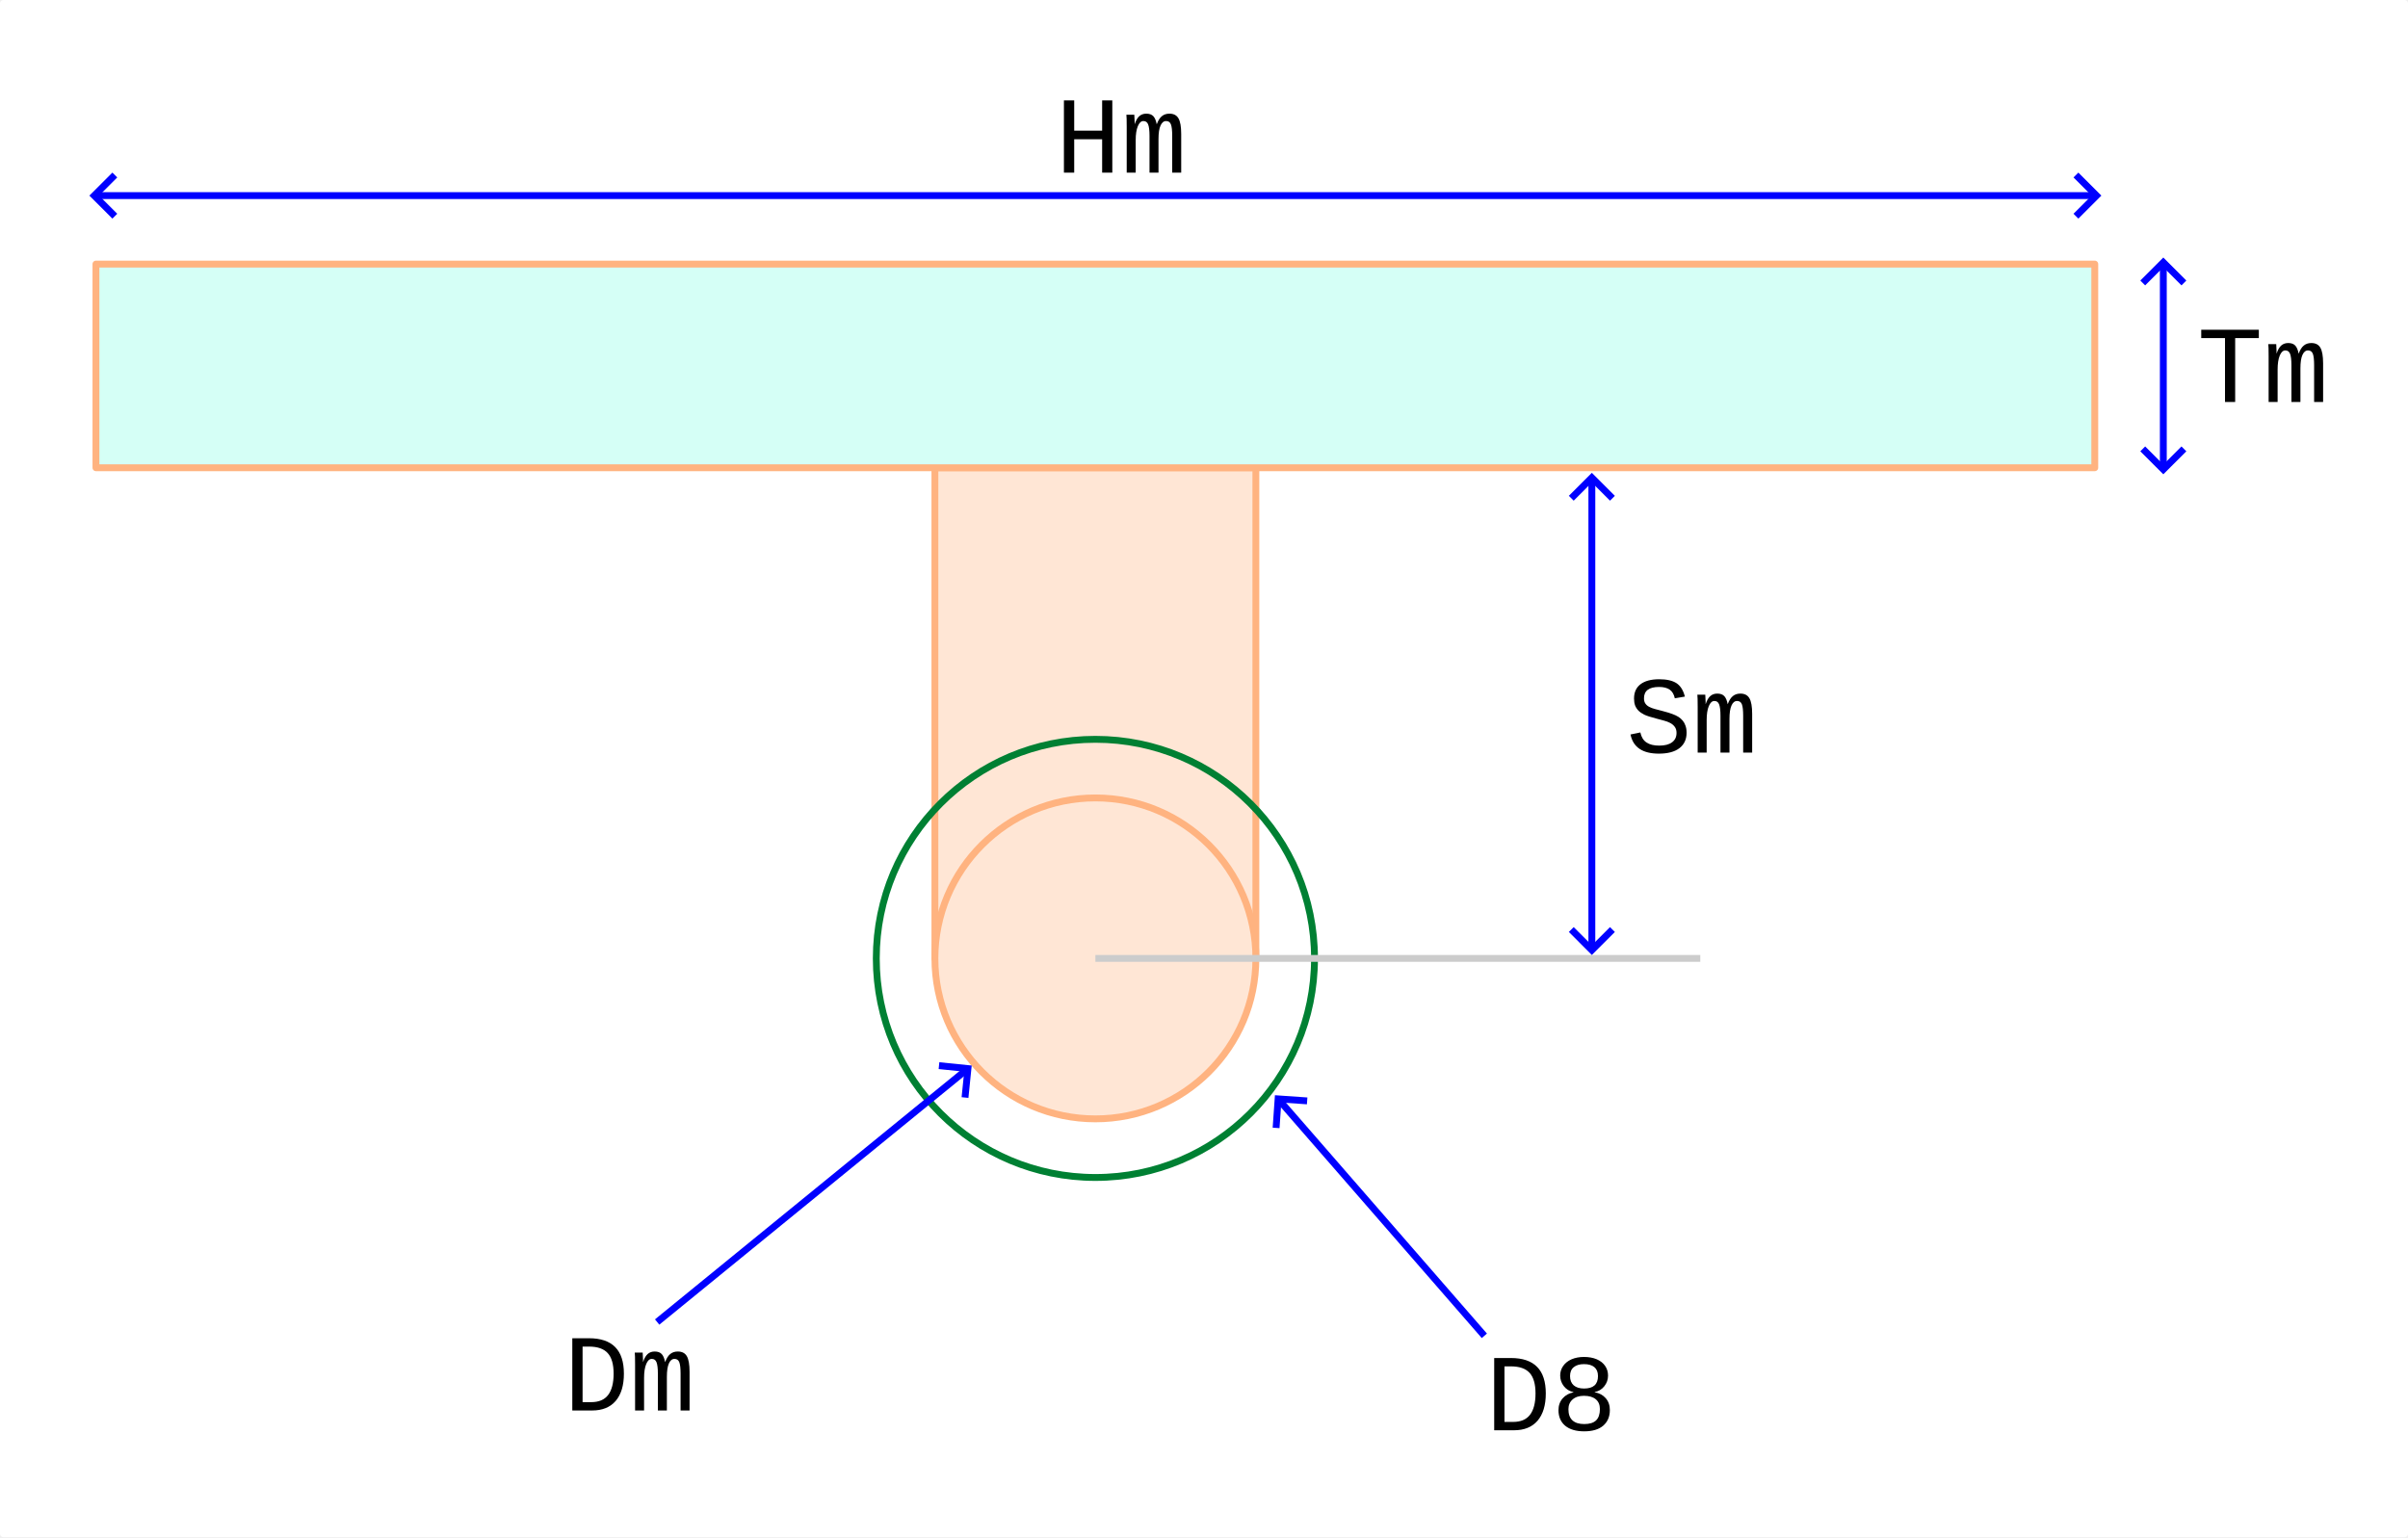
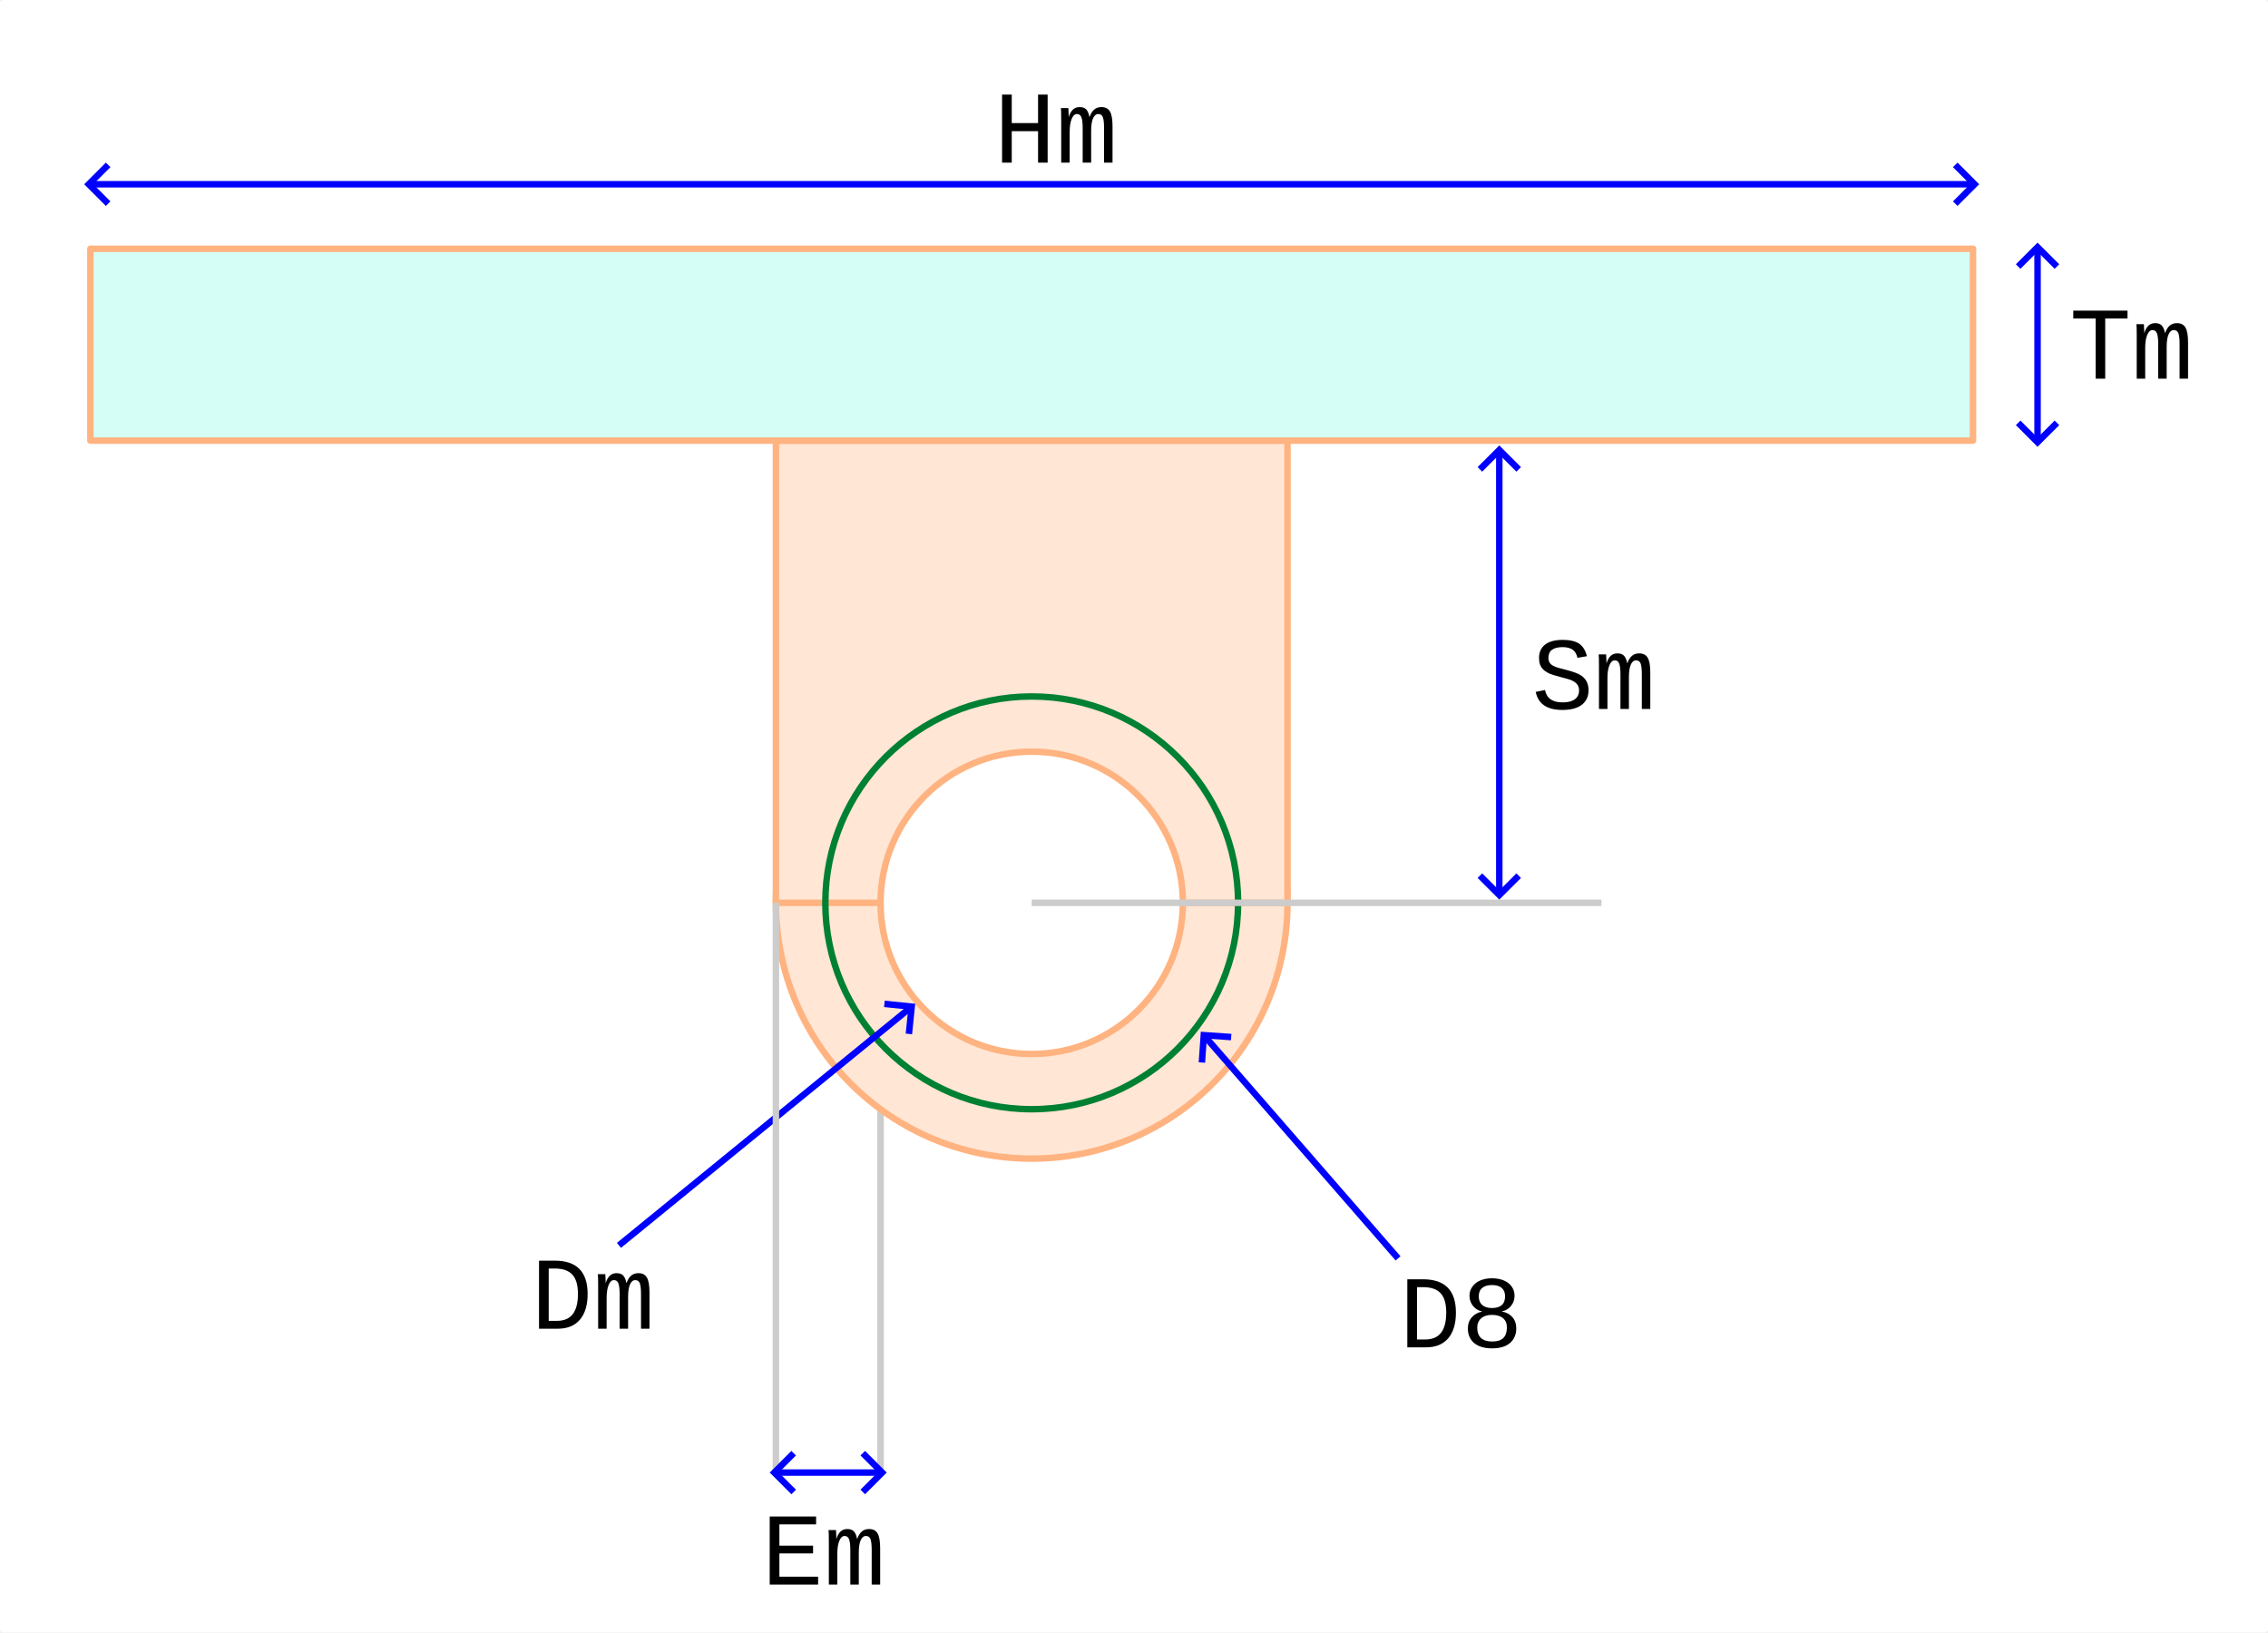
- <svg xmlns="http://www.w3.org/2000/svg" width="351.479" height="224.399" viewBox="0 0 92.996 59.372" version="1.1" id="svg1">
+ <svg xmlns="http://www.w3.org/2000/svg" width="351.479" height="252.976" viewBox="0 0 92.996 66.933" version="1.1" id="svg1">
  <defs id="defs1">
+     <rect x="436.486" y="2123.359" width="53.421" height="43.321" id="rect62" />
    <rect x="429.386" y="1992.759" width="59.885" height="43.958" id="rect55" />
    <rect x="347.318" y="2037.889" width="56.76" height="37.01" id="rect53" />
    <rect x="204.517" y="2034.356" width="45.498" height="36.939" id="rect52" />
    <rect x="388.312" y="1985.304" width="54.321" height="39.142" id="rect51" />
    <rect x="236.501" y="1811.82" width="63.499" height="54.057" id="rect50" />
    <marker style="overflow:visible" id="ArrowWide" refX="0" refY="0" orient="auto-start-reverse" markerWidth="1" markerHeight="1" viewBox="0 0 1 1" preserveAspectRatio="xMidYMid">
      <path style="fill:none;stroke:context-stroke;stroke-width:1;stroke-linecap:butt" d="M 3,-3 0,0 3,3" transform="rotate(180,0.125,0)" id="path12" />
    </marker>
    <marker style="overflow:visible" id="ArrowWide-9" refX="0" refY="0" orient="auto-start-reverse" markerWidth="1" markerHeight="1" viewBox="0 0 1 1" preserveAspectRatio="xMidYMid">
      <path style="fill:none;stroke:context-stroke;stroke-width:1;stroke-linecap:butt" d="M 3,-3 0,0 3,3" transform="rotate(180,0.125,0)" id="path12-88" />
    </marker>
  </defs>
  <g id="layer1" transform="translate(-34.45437,-488.1279)">
-     <rect style="fill:#ffffff;stroke:#ffffff;stroke-width:0.265;stroke-linejoin:round;stroke-dasharray:none" id="rect56" width="92.731" height="59.108" x="34.587" y="488.26" />
-     <rect style="fill:#ffe6d5;stroke:#ffb380;stroke-width:0.265;stroke-linejoin:round;stroke-dasharray:none" id="rect49" width="12.396" height="18.951" x="70.56" y="506.195" />
+     <rect style="fill:#ffffff;stroke:#ffffff;stroke-width:0.265;stroke-linejoin:round;stroke-dasharray:none" id="rect56" width="92.731" height="66.669" x="34.587" y="488.26" />
+     <path style="fill:none;stroke:#cccccc;stroke-width:0.265;stroke-linejoin:round;stroke-dasharray:none" d="m 70.56,525.146 v 23.361" id="path53-1-3" />
+     <circle style="fill:#ffe6d5;stroke:#ffb380;stroke-width:0.265;stroke-linejoin:round;stroke-dasharray:none" id="path48-3" cx="76.758" cy="525.146" r="10.489" />
+     <rect style="fill:#ffe6d5;stroke:#ffb380;stroke-width:0.265;stroke-linejoin:round;stroke-dasharray:none" id="rect49" width="20.977" height="18.951" x="66.269" y="506.195" />
    <rect style="fill:#d5fff6;stroke:#ffb380;stroke-width:0.265;stroke-linejoin:round;stroke-dasharray:none" id="rect49-3" width="77.194" height="7.866" x="38.16" y="498.328" />
-     <circle style="fill:#ffe6d5;stroke:#ffb380;stroke-width:0.265;stroke-linejoin:round;stroke-dasharray:none" id="path48" cx="76.758" cy="525.146" r="6.198" />
+     <circle style="fill:#ffffff;stroke:#ffb380;stroke-width:0.265;stroke-linejoin:round;stroke-dasharray:none" id="path48" cx="76.758" cy="525.146" r="6.198" />
    <circle style="fill:none;stroke:#008033;stroke-width:0.265;stroke-linejoin:round;stroke-dasharray:none" id="path48-1" cx="76.758" cy="525.146" r="8.462" />
    <path style="fill:none;stroke:#0000ff;stroke-width:0.265;stroke-linejoin:round;stroke-dasharray:none;marker-start:url(#ArrowWide);marker-end:url(#ArrowWide)" d="M 38.16,495.683 H 115.355" id="path49" />
-     <text xml:space="preserve" transform="matrix(0.2645833,0,0,0.2645833,12.63402,11.65118)" id="text49" style="font-size:16px;line-height:normal;font-family:'Liberation Mono';-inkscape-font-specification:'Liberation Mono';text-decoration-color:#000000;white-space:pre;shape-inside:url(#rect50);fill:#000000;stroke-width:1;-inkscape-stroke:none;stop-color:#000000">
+     <text xml:space="preserve" transform="matrix(0.2645833,0,0,0.2645833,12.63402,11.65118)" id="text49" style="font-size:16px;line-height:normal;font-family:'Liberation Mono';-inkscape-font-specification:'Liberation Mono';text-decoration-color:#000000;white-space:pre;shape-inside:url(#rect50);display:inline;fill:#000000;stroke-width:1;-inkscape-stroke:none;stop-color:#000000">
      <tspan x="236.5" y="1826.057" id="tspan1">Hm</tspan>
    </text>
    <path style="fill:none;stroke:#0000ff;stroke-width:0.265;stroke-linejoin:round;stroke-dasharray:none;marker-start:url(#ArrowWide);marker-end:url(#ArrowWide)" d="m 118.001,498.328 v 7.866" id="path50" />
-     <text xml:space="preserve" transform="matrix(0.2645833,0,0,0.2645833,16.56725,-25.38931)" id="text50" style="font-size:16px;line-height:normal;font-family:'Liberation Mono';-inkscape-font-specification:'Liberation Mono';text-decoration-color:#000000;white-space:pre;shape-inside:url(#rect51);fill:#000000;stroke-width:1;-inkscape-stroke:none;stop-color:#000000">
+     <text xml:space="preserve" transform="matrix(0.2645833,0,0,0.2645833,16.56725,-25.38931)" id="text50" style="font-size:16px;line-height:normal;font-family:'Liberation Mono';-inkscape-font-specification:'Liberation Mono';text-decoration-color:#000000;white-space:pre;shape-inside:url(#rect51);display:inline;fill:#000000;stroke-width:1;-inkscape-stroke:none;stop-color:#000000">
      <tspan x="388.312" y="1999.541" id="tspan2">Tm</tspan>
    </text>
-     <text xml:space="preserve" transform="matrix(0.2645833,0,0,0.2645833,37.7123,1.348468)" id="text51" style="font-size:16px;line-height:normal;font-family:'Liberation Mono';-inkscape-font-specification:'Liberation Mono';text-decoration-color:#000000;white-space:pre;shape-inside:url(#rect52);fill:#000000;stroke-width:1;-inkscape-stroke:none;stop-color:#000000">
+     <text xml:space="preserve" transform="matrix(0.2645833,0,0,0.2645833,37.7123,1.348468)" id="text51" style="font-size:16px;line-height:normal;font-family:'Liberation Mono';-inkscape-font-specification:'Liberation Mono';text-decoration-color:#000000;white-space:pre;shape-inside:url(#rect52);display:inline;fill:#000000;stroke-width:1;-inkscape-stroke:none;stop-color:#000000">
      <tspan x="204.518" y="2048.592" id="tspan3">D8</tspan>
    </text>
-     <text xml:space="preserve" transform="matrix(0.2645833,0,0,0.2645833,-35.67253,-0.3497645)" id="text52" style="font-size:16px;line-height:normal;font-family:'Liberation Mono';-inkscape-font-specification:'Liberation Mono';text-decoration-color:#000000;white-space:pre;shape-inside:url(#rect53);fill:#000000;stroke-width:1;-inkscape-stroke:none;stop-color:#000000">
+     <text xml:space="preserve" transform="matrix(0.2645833,0,0,0.2645833,-35.67253,-0.3497645)" id="text52" style="font-size:16px;line-height:normal;font-family:'Liberation Mono';-inkscape-font-specification:'Liberation Mono';text-decoration-color:#000000;white-space:pre;shape-inside:url(#rect53);display:inline;fill:#000000;stroke-width:1;-inkscape-stroke:none;stop-color:#000000">
      <tspan x="347.318" y="2052.125" id="tspan4">Dm</tspan>
    </text>
    <path style="fill:none;stroke:#cccccc;stroke-width:0.265;stroke-linejoin:round;stroke-dasharray:none" d="M 76.758,525.146 H 100.119" id="path53" />
    <path style="fill:none;stroke:#0000ff;stroke-width:0.265;stroke-linejoin:round;stroke-dasharray:none;marker-start:url(#ArrowWide-9);marker-end:url(#ArrowWide-9)" d="m 95.931,506.644 v 18.116" id="path50-3" />
    <path style="fill:none;stroke:#0000ff;stroke-width:0.265;stroke-linejoin:round;stroke-dasharray:none;marker-start:url(#ArrowWide)" d="M 71.785,529.444 59.833,539.191" id="path54" />
    <path style="fill:none;stroke:#0000ff;stroke-width:0.265;stroke-linejoin:round;stroke-dasharray:none;marker-start:url(#ArrowWide)" d="m 83.858,530.622 7.922,9.102" id="path55" />
-     <text xml:space="preserve" transform="matrix(0.2645833,0,0,0.2645833,-16.35017,-13.82179)" id="text55" style="font-size:16px;line-height:normal;font-family:'Liberation Mono';-inkscape-font-specification:'Liberation Mono';text-decoration-color:#000000;white-space:pre;shape-inside:url(#rect55);fill:#000000;stroke-width:1;-inkscape-stroke:none;stop-color:#000000">
+     <text xml:space="preserve" transform="matrix(0.2645833,0,0,0.2645833,-16.35017,-13.82179)" id="text55" style="font-size:16px;line-height:normal;font-family:'Liberation Mono';-inkscape-font-specification:'Liberation Mono';text-decoration-color:#000000;white-space:pre;shape-inside:url(#rect55);display:inline;fill:#000000;stroke-width:1;-inkscape-stroke:none;stop-color:#000000">
      <tspan x="429.387" y="2006.996" id="tspan5">Sm</tspan>
+     </text>
+     <path style="fill:none;stroke:#cccccc;stroke-width:0.265;stroke-linejoin:round;stroke-dasharray:none" d="m 66.269,525.146 v 23.361" id="path53-1" />
+     <path style="fill:#ffffff;stroke:#0000ff;stroke-width:0.265;stroke-linejoin:round;marker-start:url(#ArrowWide);marker-end:url(#ArrowWide)" d="m 66.269,548.507 4.291,-2e-5" id="path29" />
+     <text xml:space="preserve" transform="matrix(0.2645833,0,0,0.2645833,-49.80612,-12.47333)" id="text53" style="font-size:16px;line-height:normal;font-family:'Liberation Mono';-inkscape-font-specification:'Liberation Mono';text-decoration-color:#000000;white-space:pre;shape-inside:url(#rect62);fill:#000000;stroke-width:1;-inkscape-stroke:none;stop-color:#000000">
+       <tspan x="436.486" y="2137.596" id="tspan6">Em</tspan>
    </text>
  </g>
</svg>
